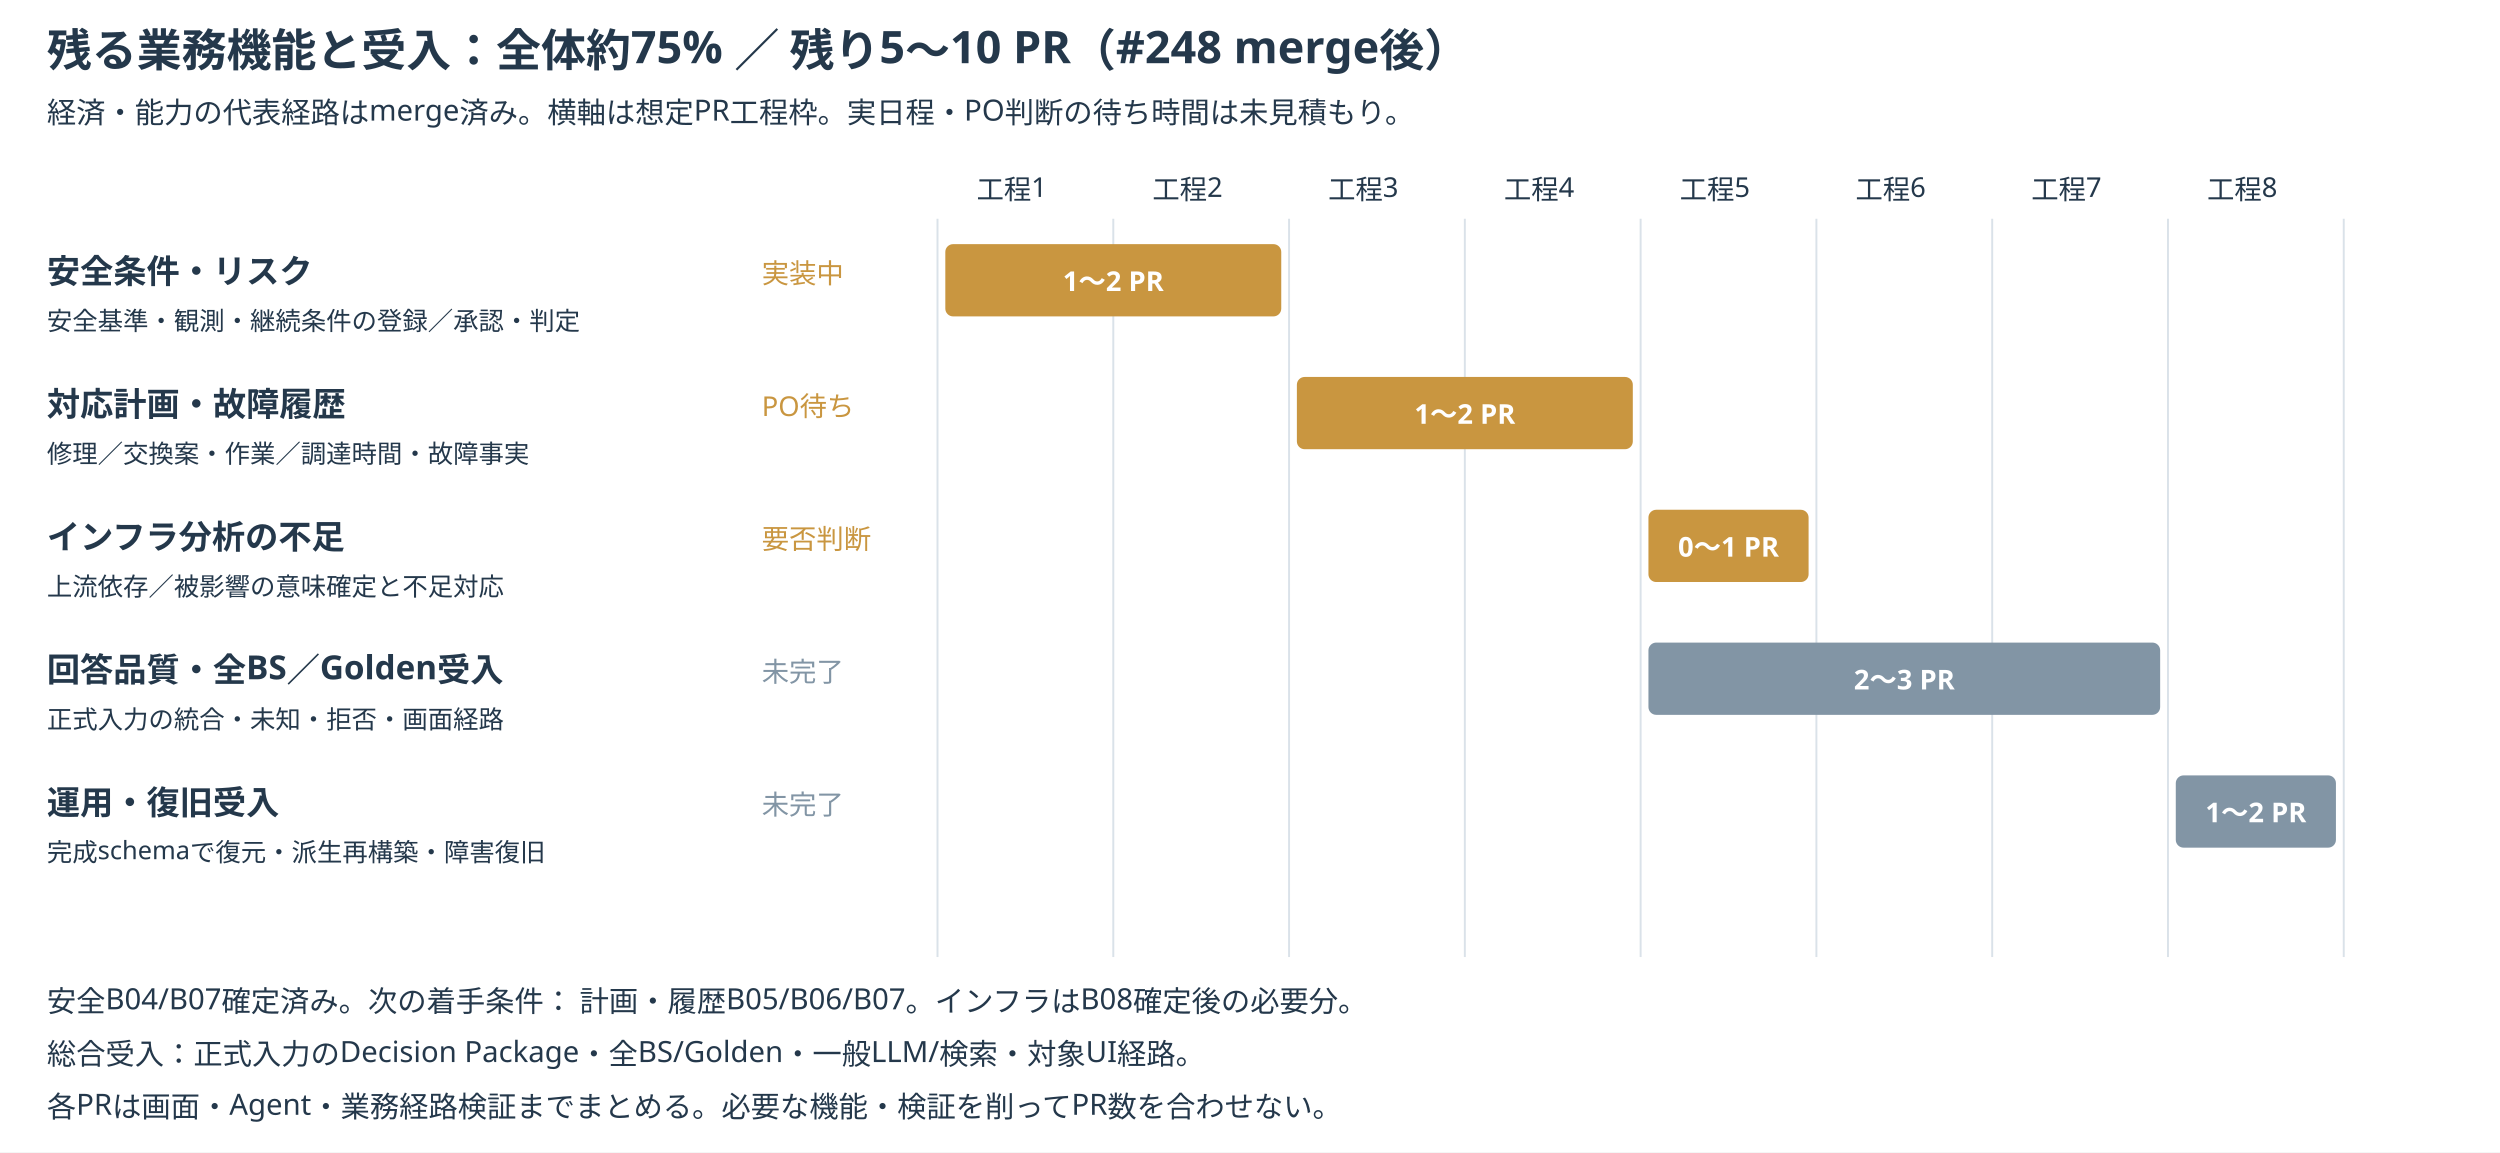
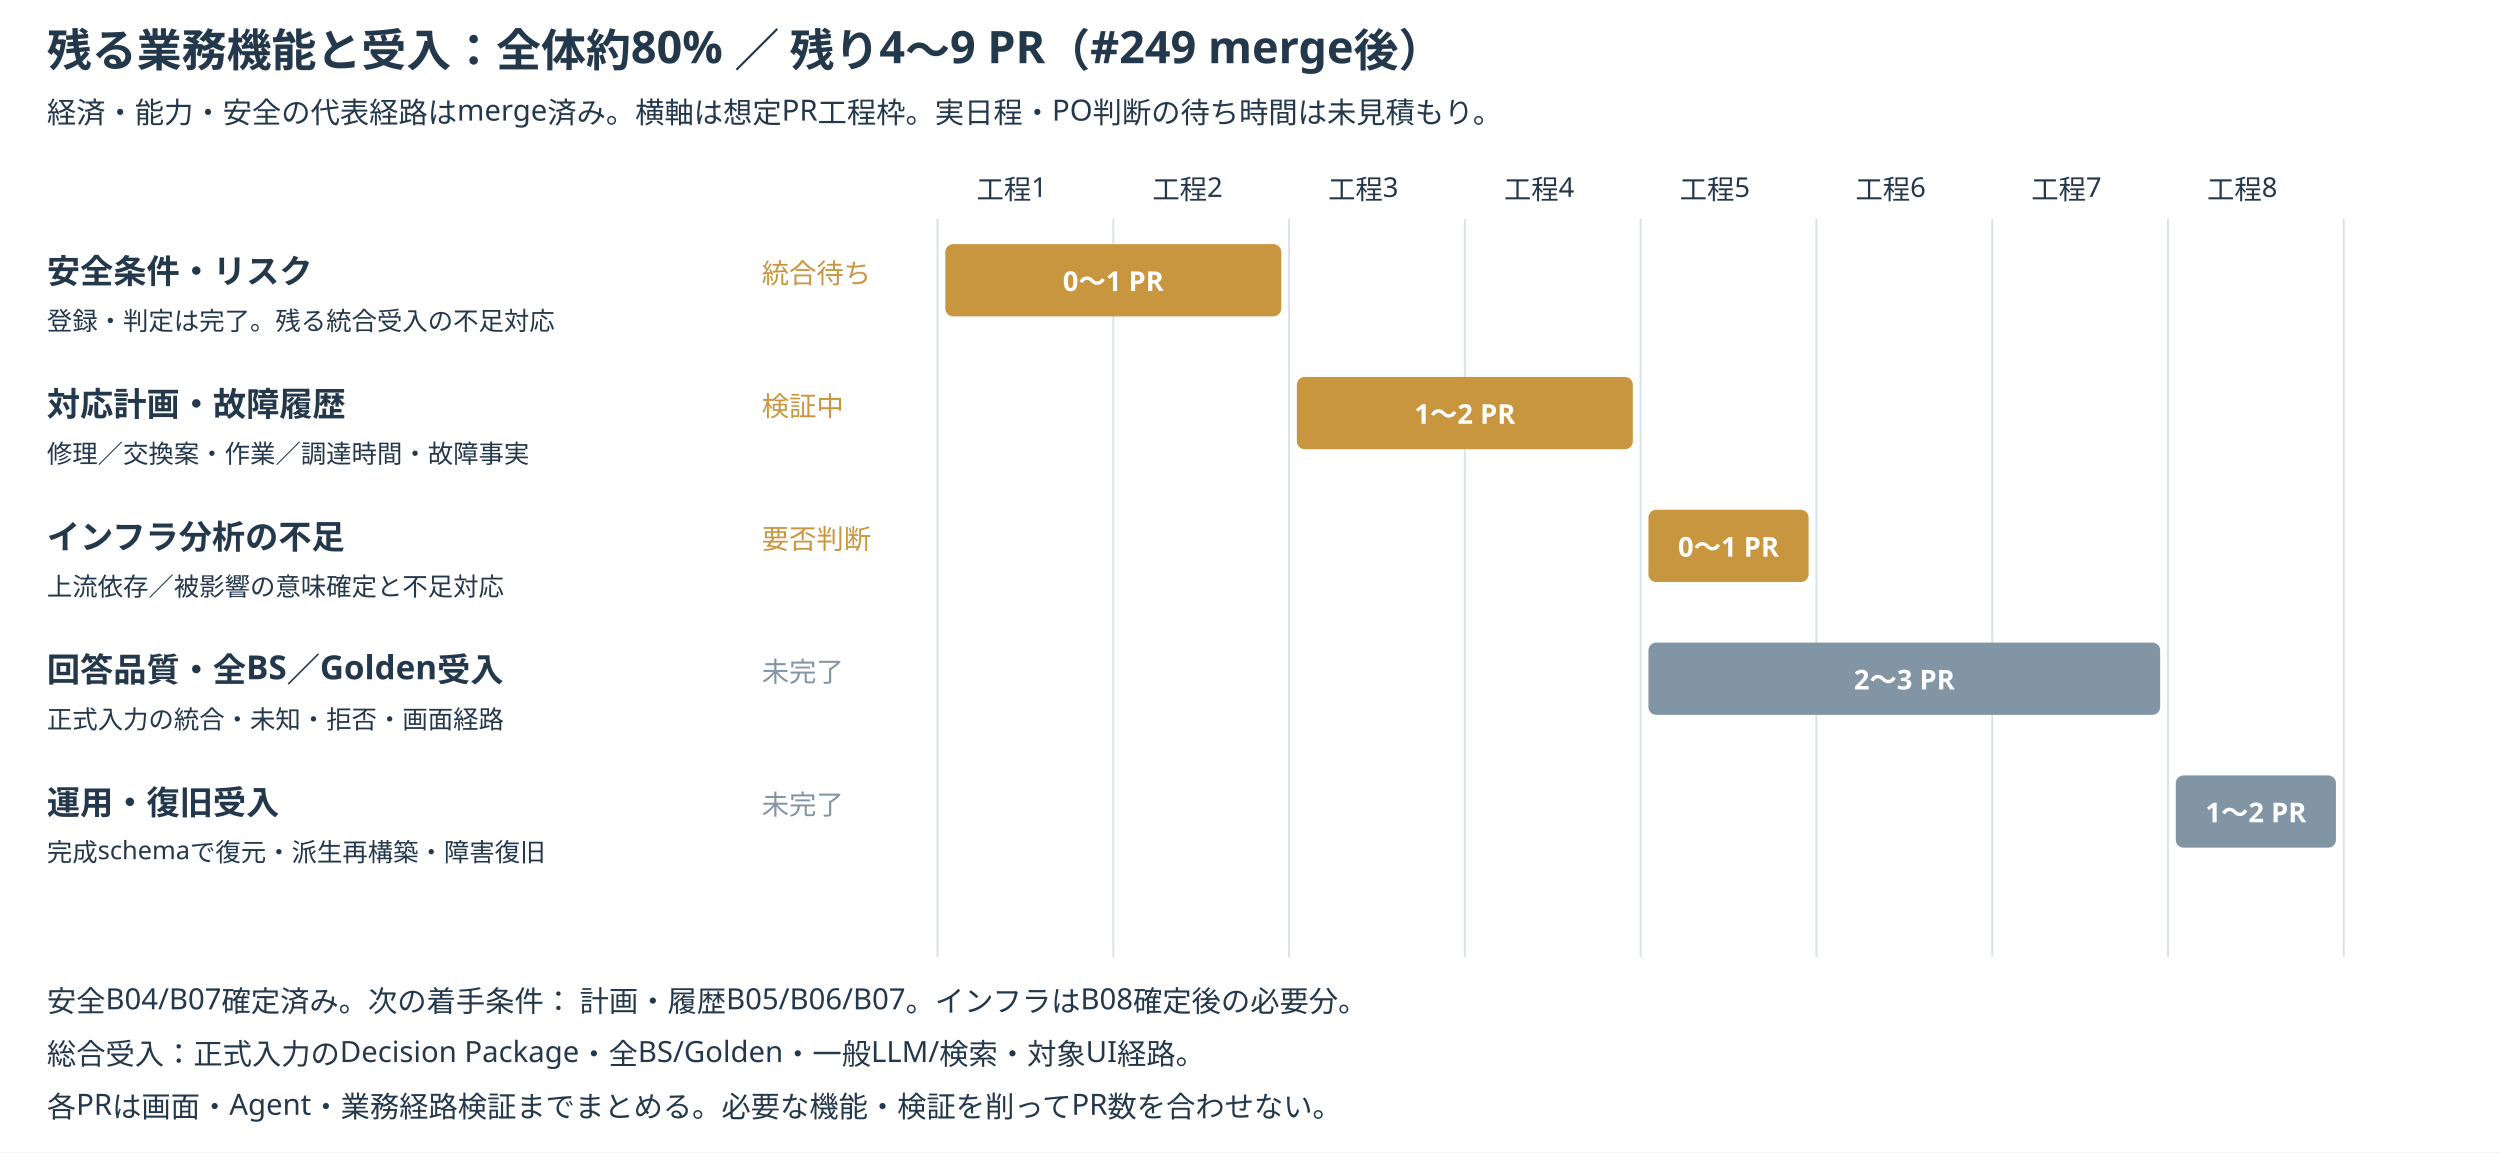
<svg xmlns="http://www.w3.org/2000/svg" width="1280" height="590" viewBox="0 0 1280 590" role="img" aria-labelledby="title desc">
  <rect width="1280" height="590" fill="white" />
  <g font-family="sans-serif" fill="#24384b">
-     <text x="24" y="34" font-size="23" font-weight="bold">残る業務機能と受入：全体約75% ／ 残り5〜10 PR（#248 merge後）</text>
-     <text x="24" y="63" font-size="15">経済・能力の代表経路はmerge済み。横軸は想定PR工程枠。実日程・PO判断の待ち時間は未見積もり。</text>
+     <text x="24" y="34" font-size="23" font-weight="bold">残る業務機能と受入：全体約80% ／ 残り4〜9 PR（#249 merge後）</text>
+     <text x="24" y="63" font-size="15">経済・能力・安全の代表経路はmerge済み。横軸は想定PR工程枠。実日程・PO判断の待ち時間は未見積もり。</text>
    <path d="M480 112V490" stroke="#dae2e9" />
    <text x="500" y="102" font-size="14">工程1</text>
    <path d="M570 112V490" stroke="#dae2e9" />
    <text x="590" y="102" font-size="14">工程2</text>
    <path d="M660 112V490" stroke="#dae2e9" />
    <text x="680" y="102" font-size="14">工程3</text>
    <path d="M750 112V490" stroke="#dae2e9" />
    <text x="770" y="102" font-size="14">工程4</text>
    <path d="M840 112V490" stroke="#dae2e9" />
    <text x="860" y="102" font-size="14">工程5</text>
    <path d="M930 112V490" stroke="#dae2e9" />
    <text x="950" y="102" font-size="14">工程6</text>
    <path d="M1020 112V490" stroke="#dae2e9" />
    <text x="1040" y="102" font-size="14">工程7</text>
    <path d="M1110 112V490" stroke="#dae2e9" />
    <text x="1130" y="102" font-size="14">工程8</text>
    <path d="M1200 112V490" stroke="#dae2e9" />
    <text x="24" y="145" font-size="17" font-weight="bold">安全条件・リスク</text>
-     <text x="24" y="169" font-size="13">安全基準・観測・継続条件の登録／承認・判定</text>
-     <text x="390" y="145" font-size="14" fill="#c99640">実装中</text>
+     <text x="24" y="169" font-size="13">登録・判定は完了。残る統合受入の不足対応</text>
+     <text x="390" y="145" font-size="14" fill="#c99640">統合待ち</text>
    <rect x="484" y="125" width="172" height="37" rx="4" fill="#c99640" />
-     <text x="570" y="149" text-anchor="middle" font-size="14" fill="white" font-weight="bold">1〜2 PR</text>
+     <text x="570" y="149" text-anchor="middle" font-size="14" fill="white" font-weight="bold">0〜1 PR</text>
    <text x="24" y="213" font-size="17" font-weight="bold">対応計画・故障履歴</text>
    <text x="24" y="237" font-size="13">修理／交換案・作業／調達時間・故障事実</text>
-     <text x="390" y="213" font-size="14" fill="#c99640">PO待ち</text>
+     <text x="390" y="213" font-size="14" fill="#c99640">検証中</text>
    <rect x="664" y="193" width="172" height="37" rx="4" fill="#c99640" />
    <text x="750" y="217" text-anchor="middle" font-size="14" fill="white" font-weight="bold">1〜2 PR</text>
    <text x="24" y="281" font-size="17" font-weight="bold">インフラ分析の不足</text>
    <text x="24" y="305" font-size="13">上流依存／被影響の意味確定と不足対応</text>
    <text x="390" y="281" font-size="14" fill="#c99640">要否判断</text>
    <rect x="844" y="261" width="82" height="37" rx="4" fill="#c99640" />
    <text x="885" y="285" text-anchor="middle" font-size="14" fill="white" font-weight="bold">0〜1 PR</text>
    <text x="24" y="349" font-size="17" font-weight="bold">回答品質・全BS／Golden受入</text>
    <text x="24" y="373" font-size="13">正式入力の統合・未知・拒否・画面経路</text>
    <text x="390" y="349" font-size="14" fill="#8295a5">未完了</text>
    <rect x="844" y="329" width="262" height="37" rx="4" fill="#8295a5" />
    <text x="975" y="353" text-anchor="middle" font-size="14" fill="white" font-weight="bold">2〜3 PR</text>
    <text x="24" y="417" font-size="17" font-weight="bold">運用・復旧受入</text>
    <text x="24" y="441" font-size="13">完成schemaで復元・派生再構築・障害復旧</text>
    <text x="390" y="417" font-size="14" fill="#8295a5">未完了</text>
    <rect x="1114" y="397" width="82" height="37" rx="4" fill="#8295a5" />
    <text x="1155" y="421" text-anchor="middle" font-size="14" fill="white" font-weight="bold">1〜2 PR</text>
    <text x="24" y="518" font-size="15">安全B04/B07確定済み。次の着手条件： 計画・履歴B05/B06/B07。インフラはB08確定後の必要分。</text>
    <text x="24" y="545" font-size="15">総合受入：正式入力のDecision Package・全BS/Golden・一般LLM/検索・対象UI経路。</text>
    <text x="24" y="572" font-size="15">各PRは画面・Agent・業務経路検証までまとめる。必要な機能・検証を削ってPR数を合わせない。</text>
  </g>
</svg>
